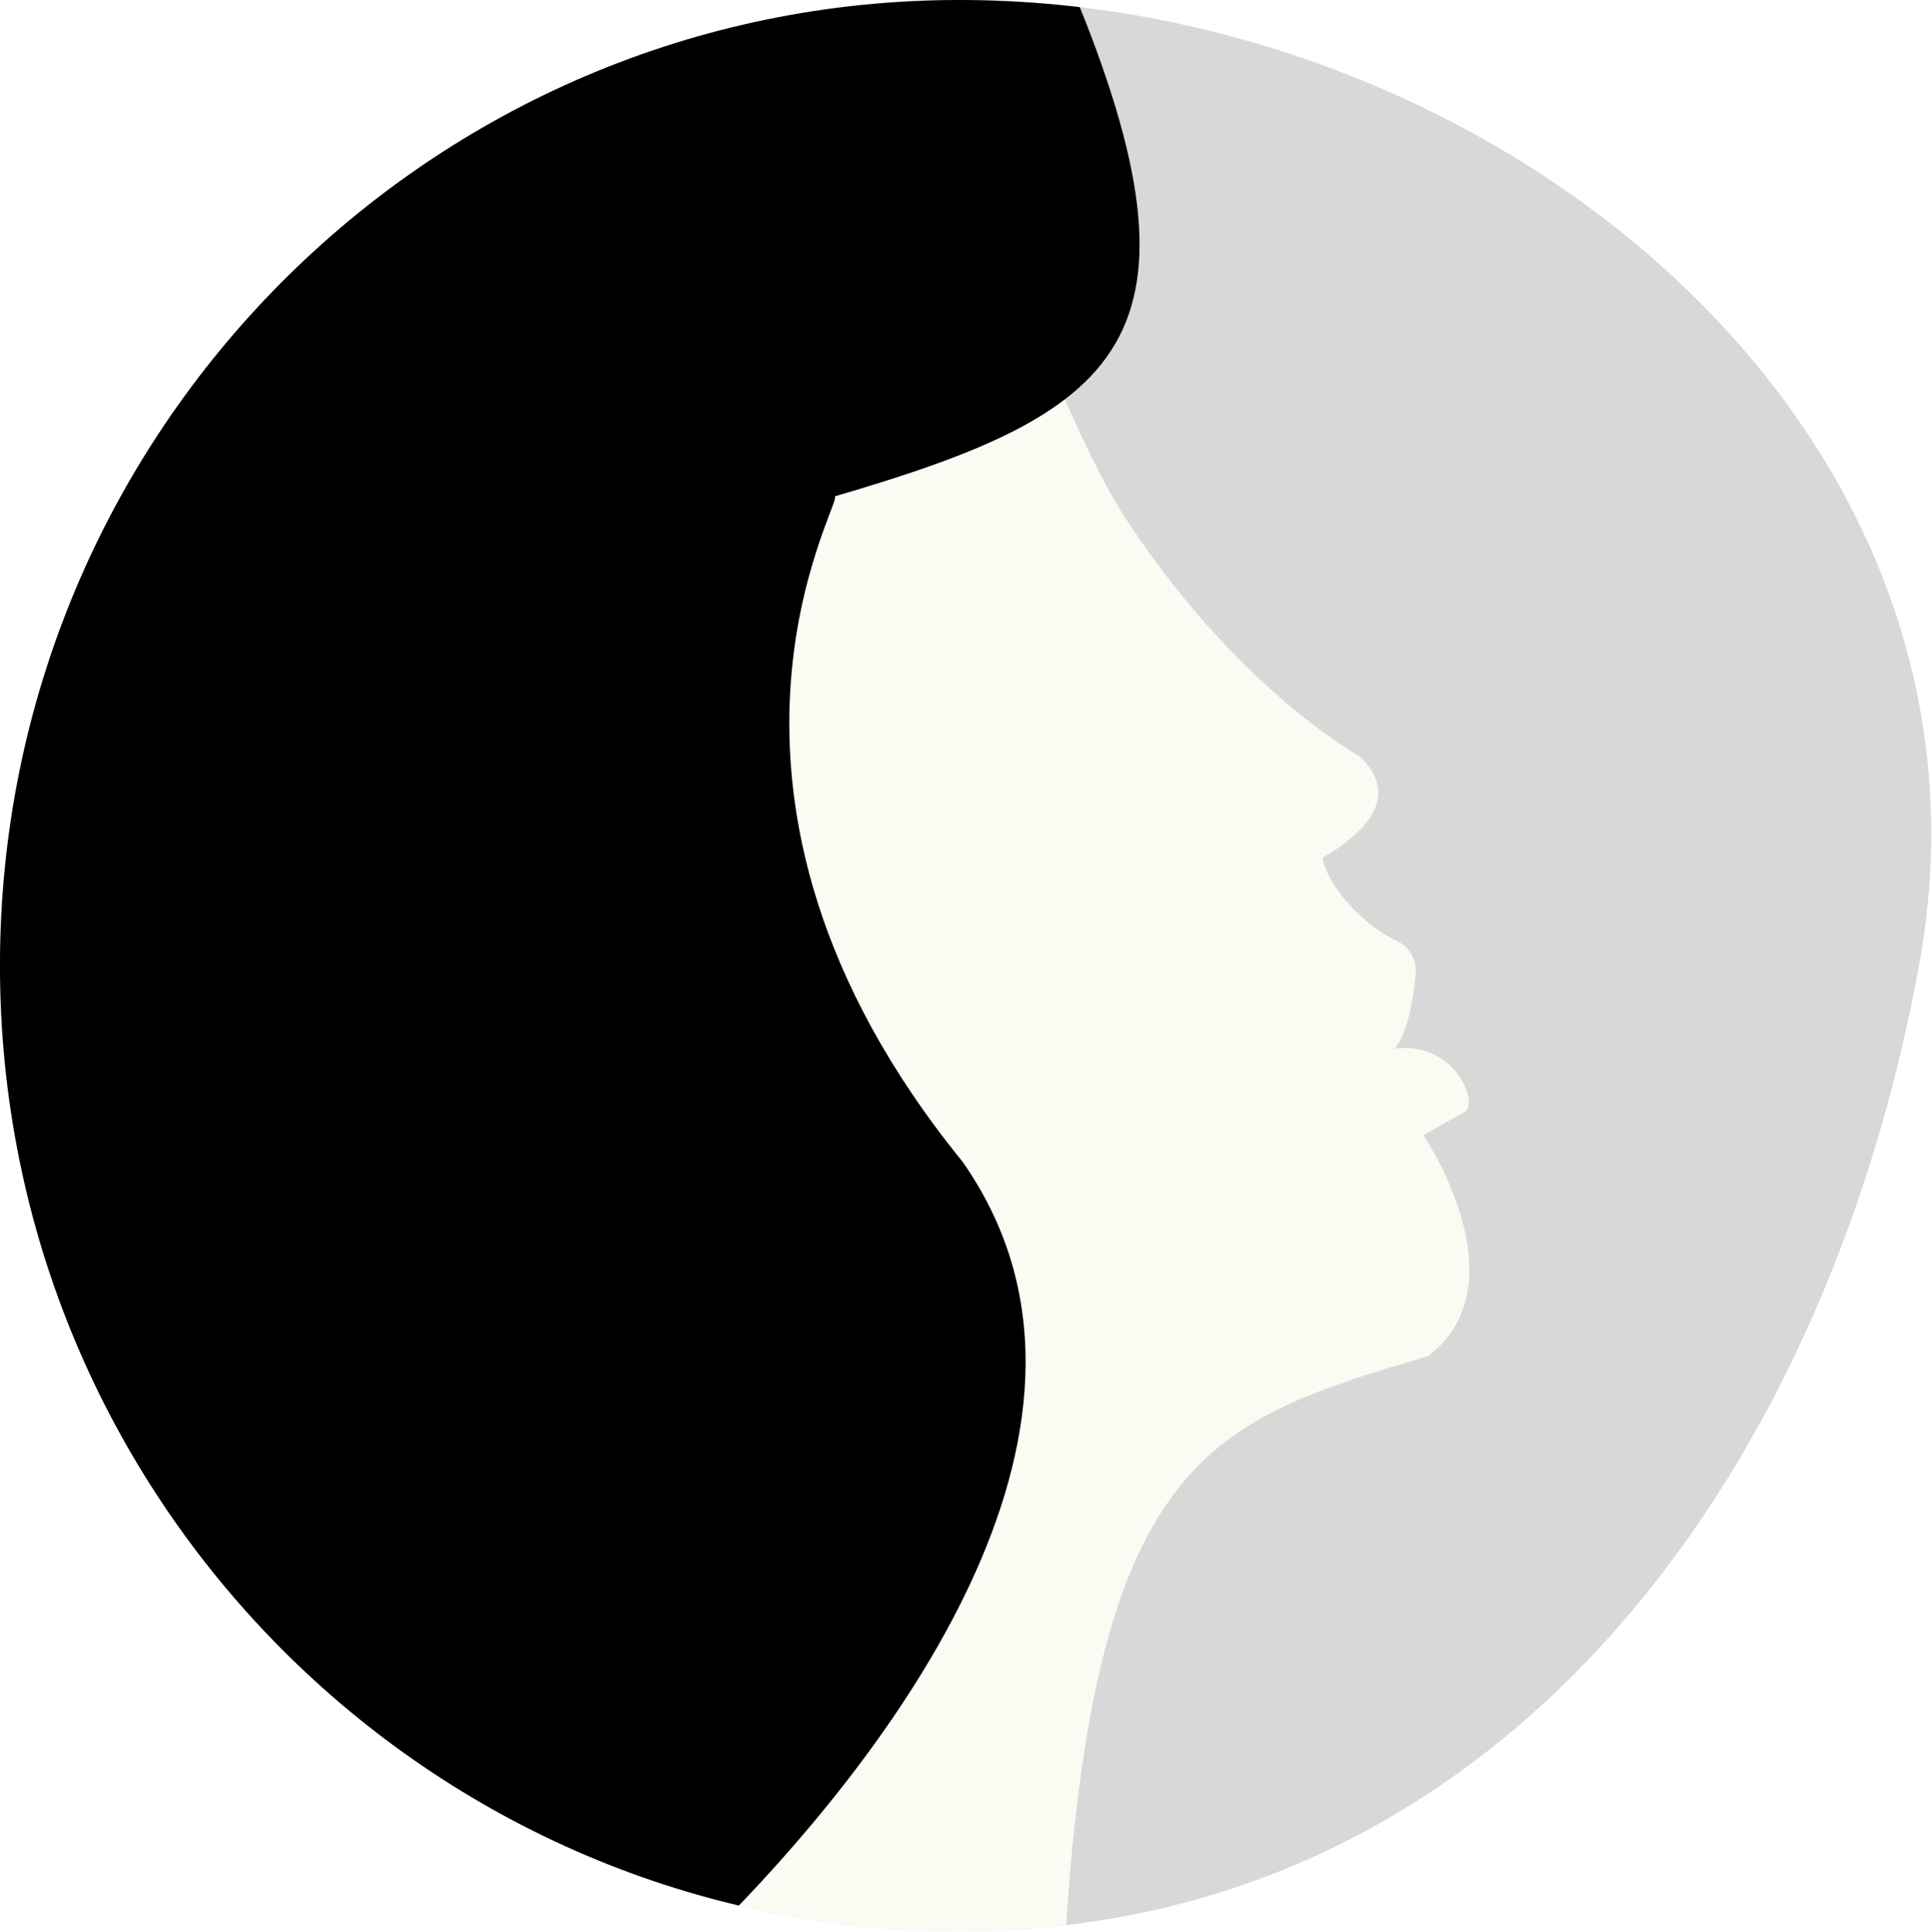
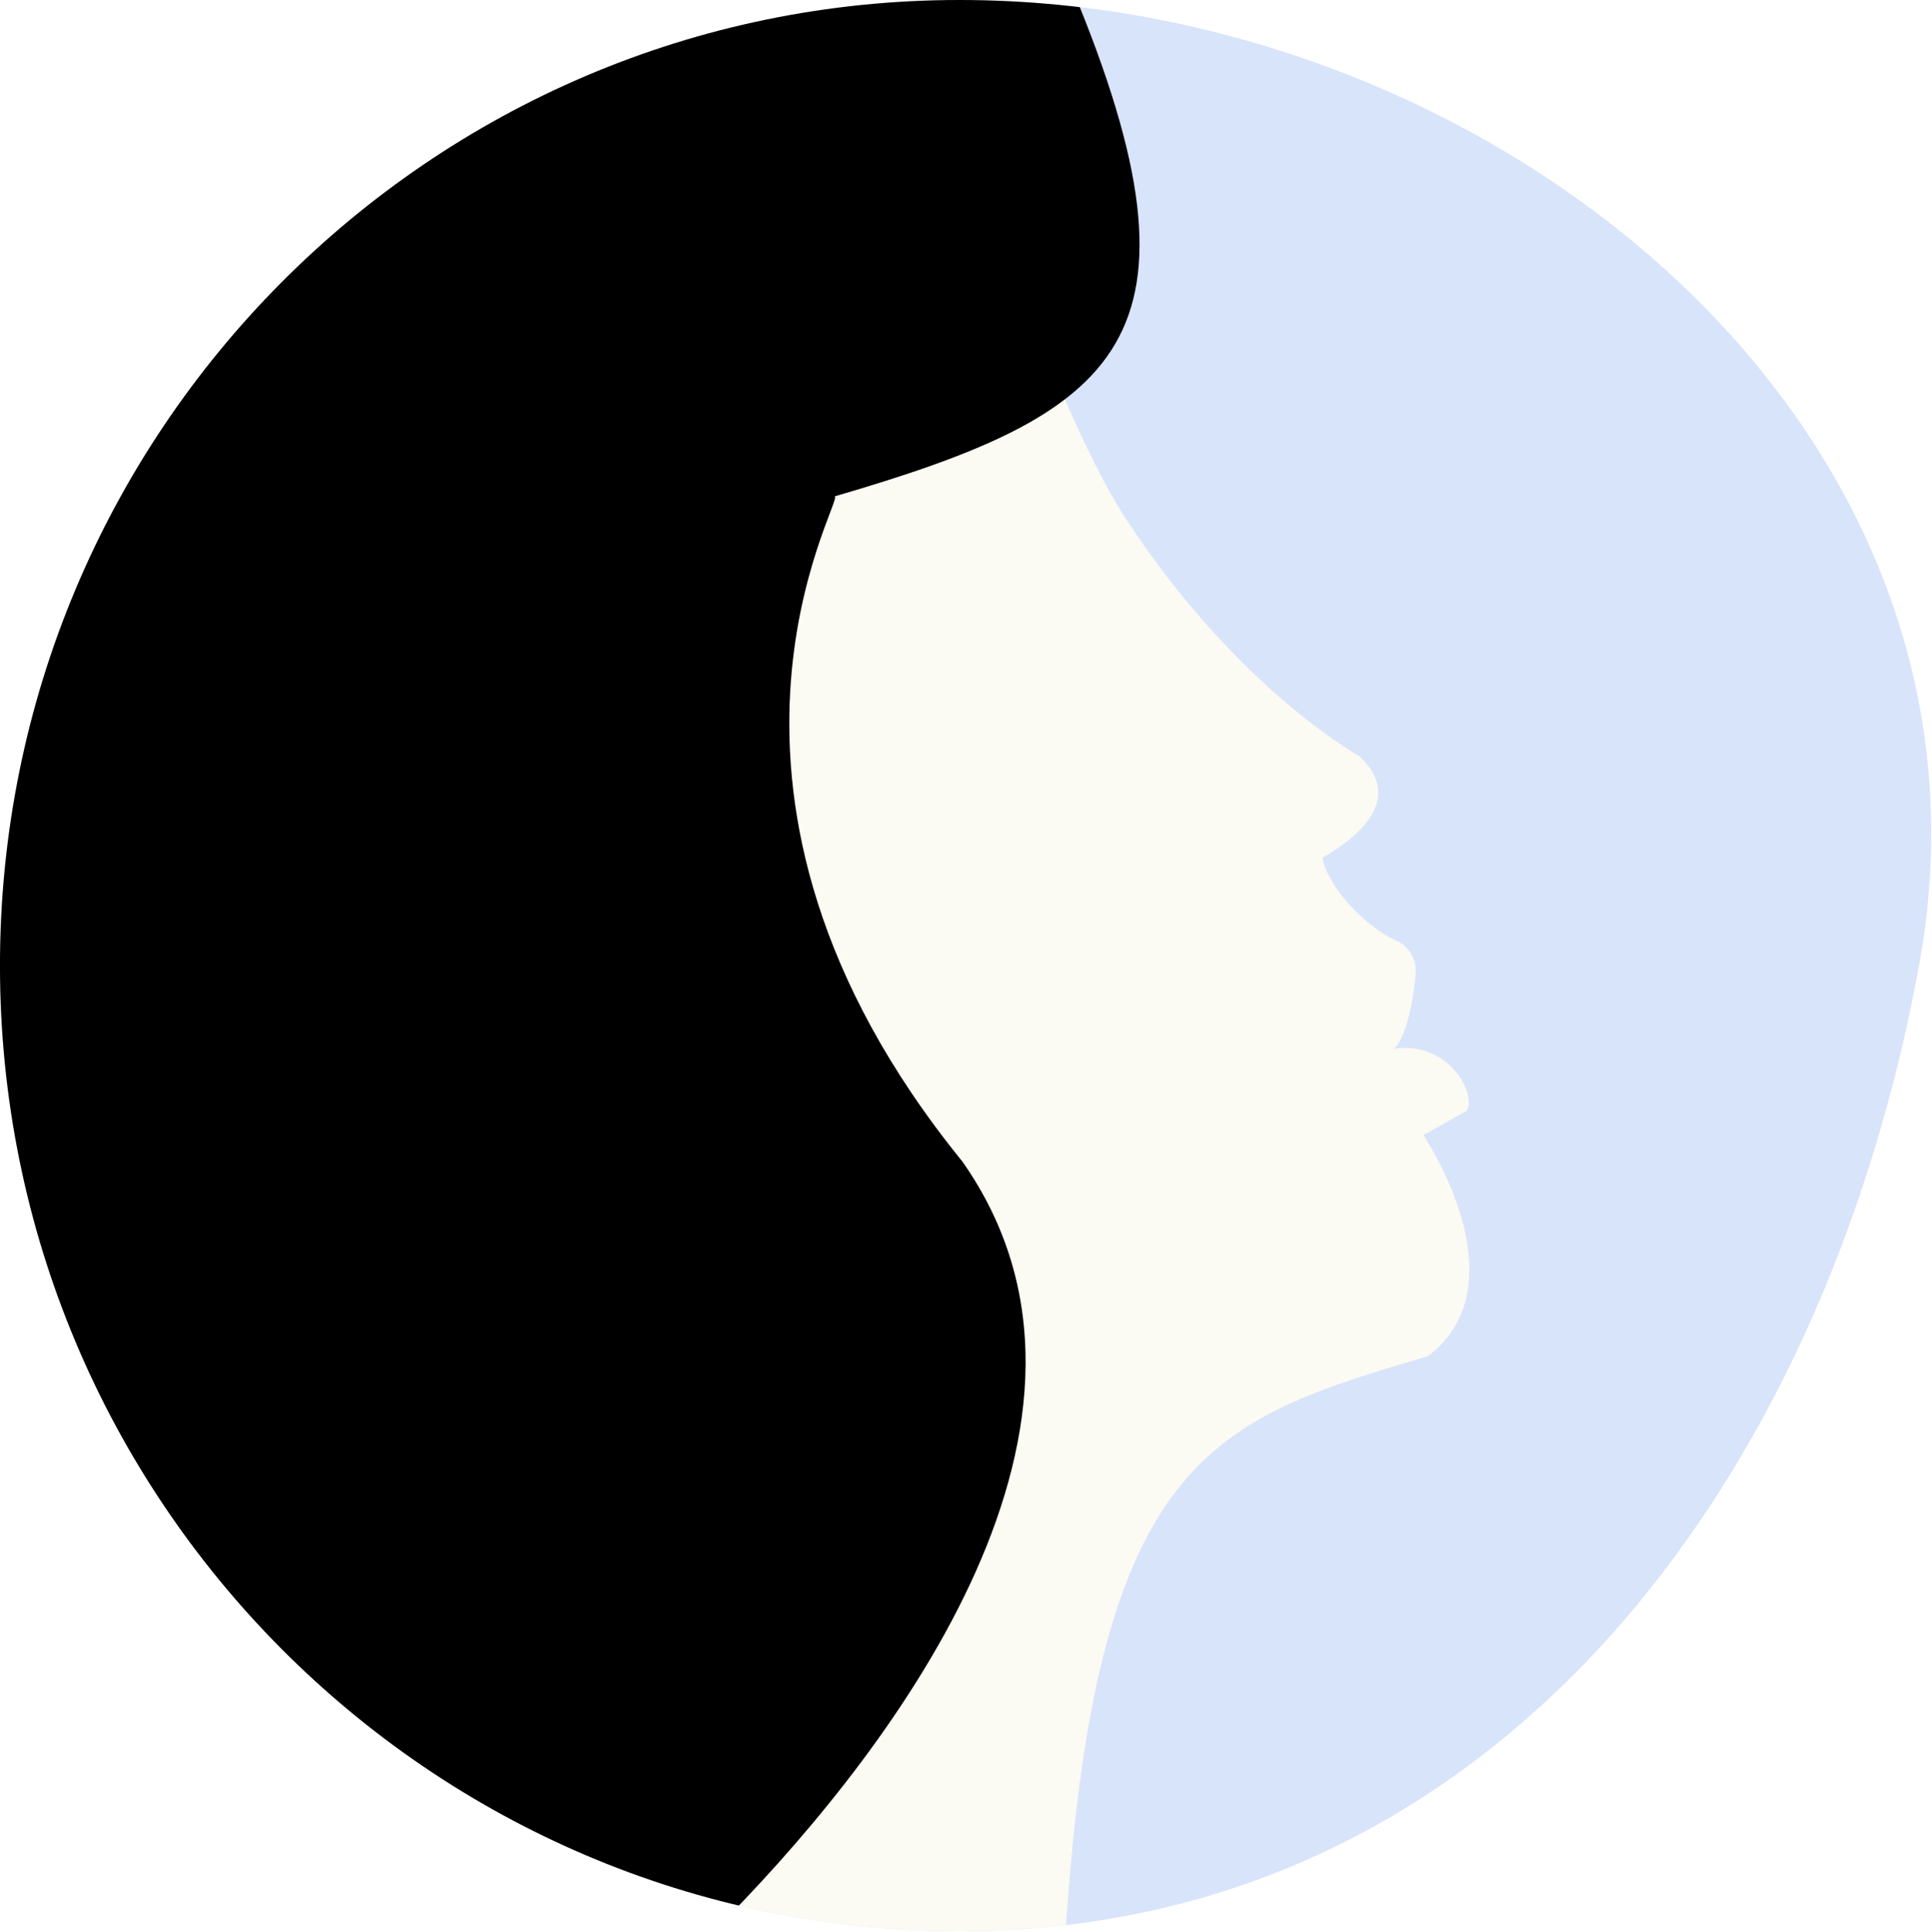
- <svg xmlns="http://www.w3.org/2000/svg" width="290" height="290" viewBox="0 0 290 290">
-   <defs>
+ <svg xmlns="http://www.w3.org/2000/svg" width="290" height="290" viewBox="0 0 290 290" version="1.1" id="svg1073">
+   <defs id="defs1057">
    <clipPath id="a">
-       <path d="M25.3,2941.853c-14.434,78.753-64.509,145-144.085,145s-144.085-64.918-144.085-145,64.509-145,144.085-145,159.057,63.311,144.085,145" transform="translate(262.867 -2796.853)" />
+       <path d="M25.3,2941.853c-14.434,78.753-64.509,145-144.085,145s-144.085-64.918-144.085-145,64.509-145,144.085-145,159.057,63.311,144.085,145" transform="translate(262.867 -2796.853)" id="path1054" />
    </clipPath>
  </defs>
-   <g transform="translate(-67 -381)">
-     <g transform="translate(67 381)">
-       <path d="M25.3,2941.853c-14.434,78.753-64.509,145-144.085,145s-144.085-64.918-144.085-145,64.509-145,144.085-145,159.057,63.311,144.085,145" transform="translate(262.867 -2796.852)" opacity="0.155" />
-       <g clip-path="url(#a)">
-         <g transform="translate(-8.789 -4.262)">
-           <path d="M134.732,320.011c0-9.827,51.283-78.341,48.732-88.094-19.238-72.6-23.829-179.672-14.5-178.719,36.947,3.813,41.683,44.661,56.768,67.542,11.514,17.454,24.777,29.188,34.833,35.274,5.32,4.987,2.7,10.414-5.611,15.18.729,4.253,6.267,10.267,11,12.394a4.991,4.991,0,0,1,2.988,5.06c-.364,4.473-1.53,9.607-3.206,11.22,8.745-1.173,12.534,7.554,10.785,9.387l-6.413,3.593s15.085,22.294.656,33.221h-.073C238.557,255.6,220.985,260.925,216.4,332.3l-13.919,6.788h-23.91" transform="translate(-47.576 -38.131)" fill="#fbfaf3" />
-           <path d="M181.747,37.109c22.263,53.351,7.066,64-35.565,76.472,1.457.513-25.714,44.659,19.195,99.924,27.1,38.71-10.122,87.6-34.972,113.121-29.564,6.449-8.248,29.321-62.83-10.555L37.422,284.616S.45,225.363,15.754,158.408c-.291.22,8.389-61.854,51.821-88.255-.8.587,29.717-40.662,84.225-34.8" transform="translate(-12.043 -34.786)" />
+   <g transform="translate(-67 -381)" id="g1071">
+     <g transform="translate(67 381)" id="g1069">
+       <path d="M25.3,2941.853c-14.434,78.753-64.509,145-144.085,145s-144.085-64.918-144.085-145,64.509-145,144.085-145,159.057,63.311,144.085,145" transform="translate(262.867 -2796.852)" opacity="0.155" id="path1059" style="fill:#014edf;fill-opacity:1" />
+       <g clip-path="url(#a)" id="g1067">
+         <g transform="translate(-8.789 -4.262)" id="g1065">
+           <path d="M134.732,320.011c0-9.827,51.283-78.341,48.732-88.094-19.238-72.6-23.829-179.672-14.5-178.719,36.947,3.813,41.683,44.661,56.768,67.542,11.514,17.454,24.777,29.188,34.833,35.274,5.32,4.987,2.7,10.414-5.611,15.18.729,4.253,6.267,10.267,11,12.394a4.991,4.991,0,0,1,2.988,5.06c-.364,4.473-1.53,9.607-3.206,11.22,8.745-1.173,12.534,7.554,10.785,9.387l-6.413,3.593s15.085,22.294.656,33.221h-.073C238.557,255.6,220.985,260.925,216.4,332.3l-13.919,6.788h-23.91" transform="translate(-47.576 -38.131)" fill="#fbfaf3" id="path1061" />
+           <path d="M181.747,37.109c22.263,53.351,7.066,64-35.565,76.472,1.457.513-25.714,44.659,19.195,99.924,27.1,38.71-10.122,87.6-34.972,113.121-29.564,6.449-8.248,29.321-62.83-10.555L37.422,284.616S.45,225.363,15.754,158.408c-.291.22,8.389-61.854,51.821-88.255-.8.587,29.717-40.662,84.225-34.8" transform="translate(-12.043 -34.786)" id="path1063" />
        </g>
      </g>
    </g>
  </g>
</svg>
